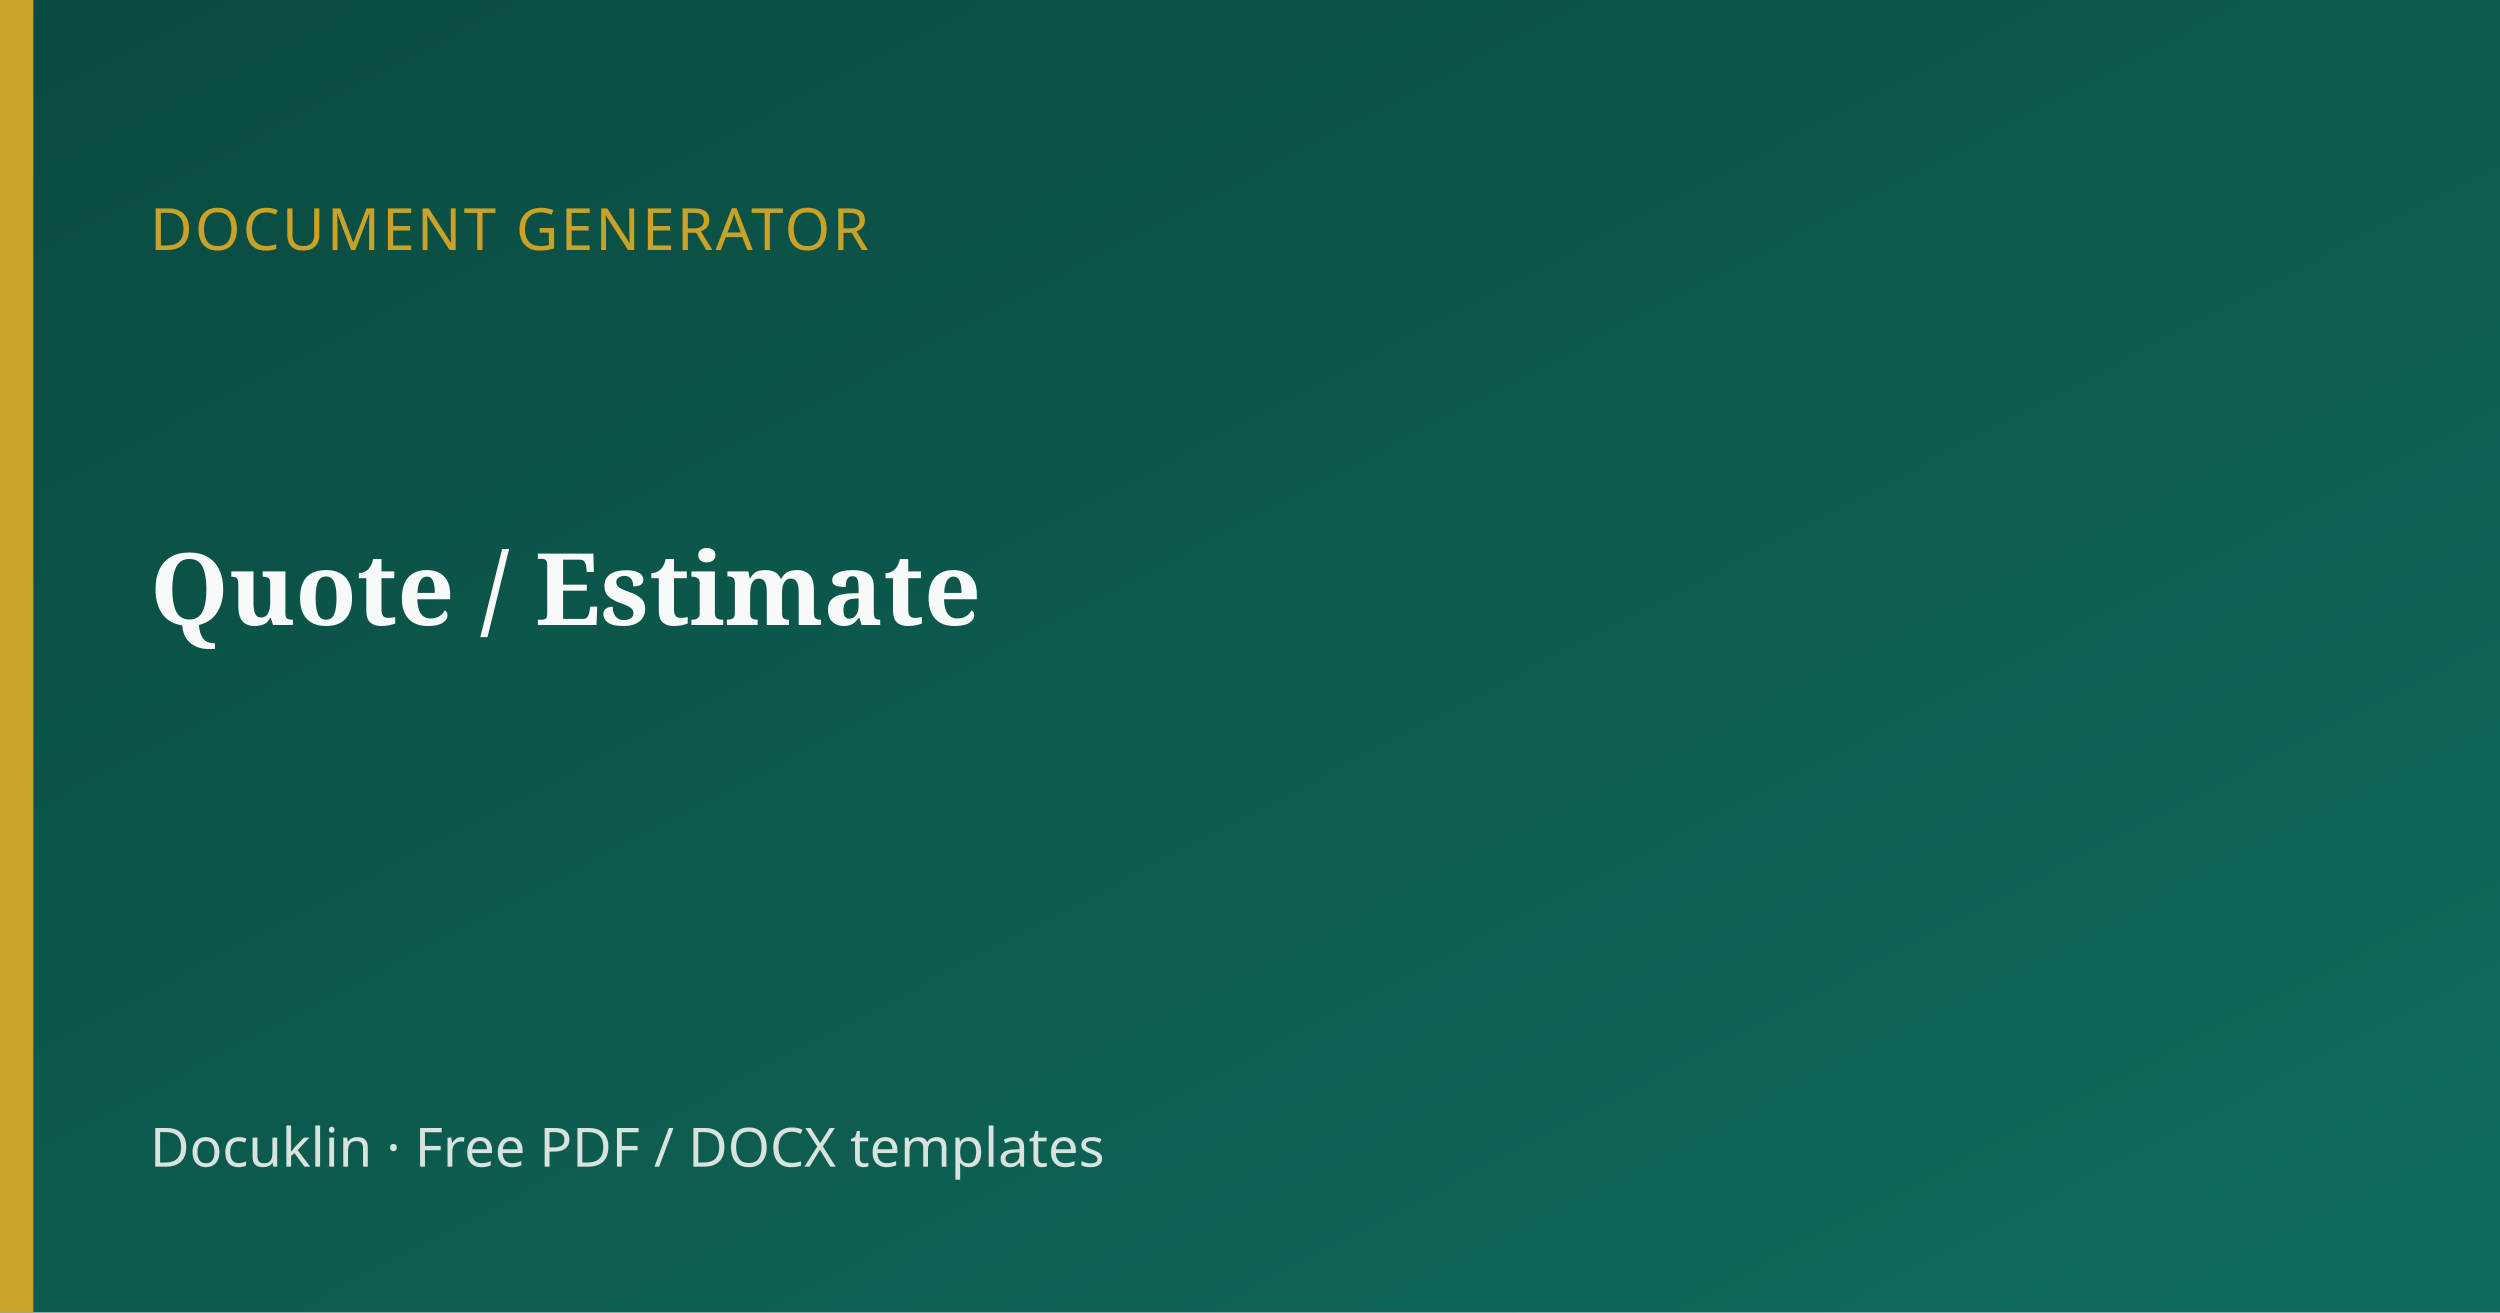
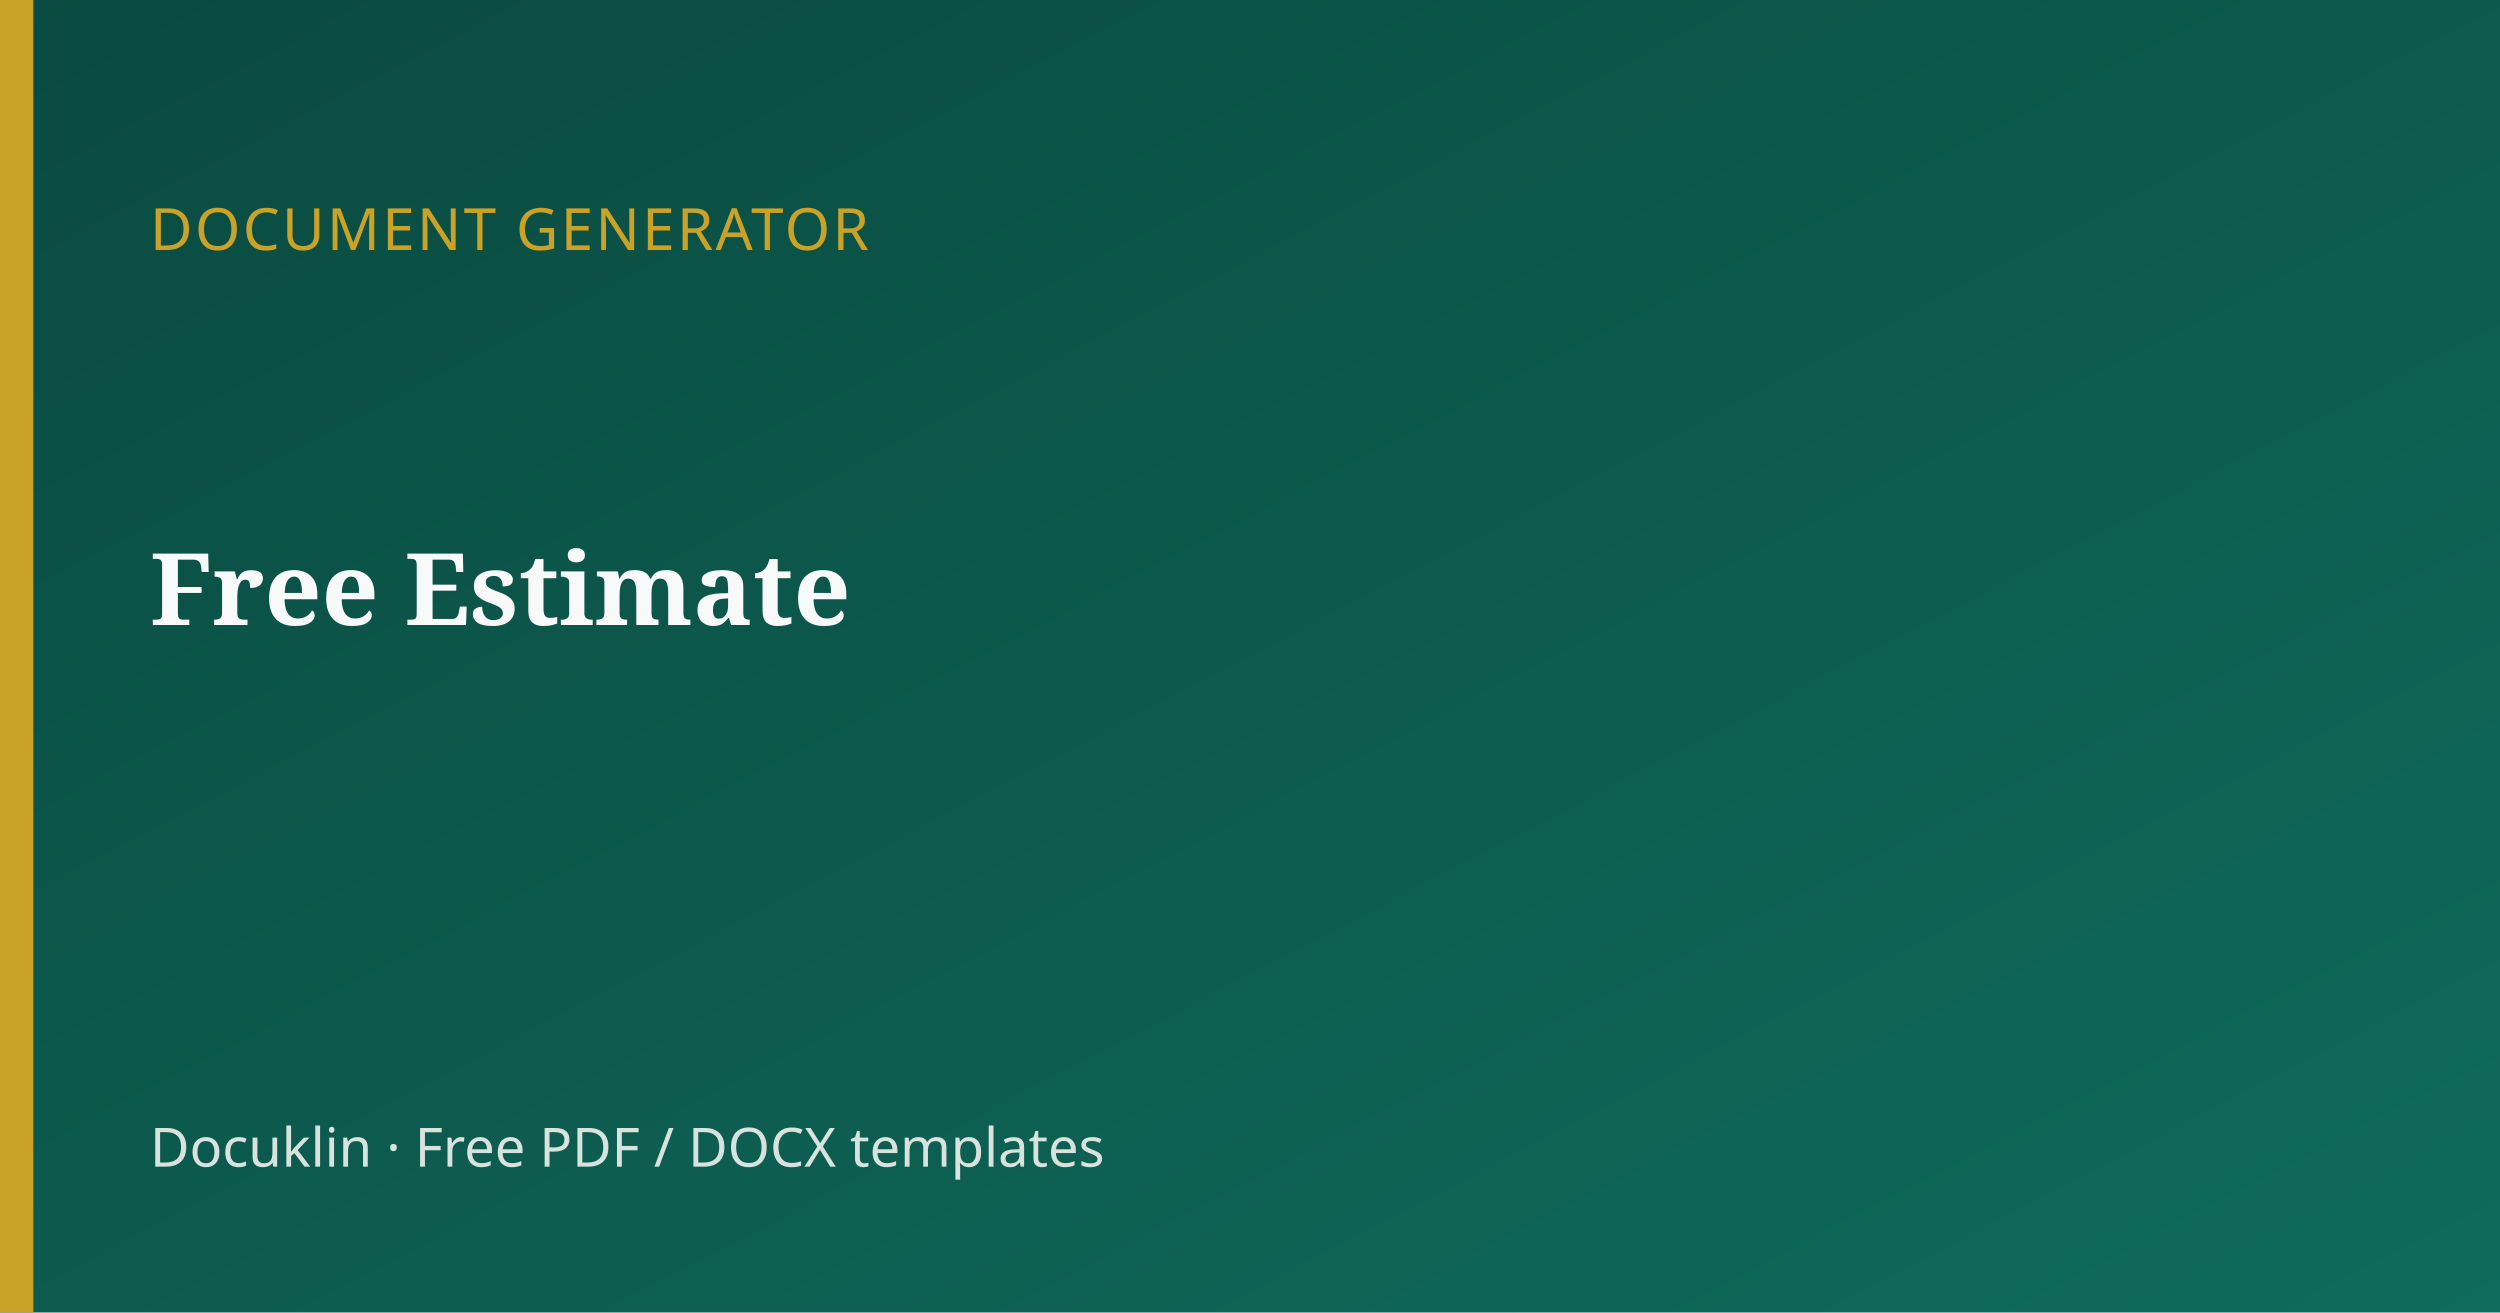
<svg xmlns="http://www.w3.org/2000/svg" width="1200" height="630" viewBox="0 0 1200 630" role="img">
  <defs>
    <linearGradient id="bg" x1="0" y1="0" x2="1" y2="1">
      <stop offset="0%" stop-color="#0a4a40" />
      <stop offset="100%" stop-color="#0f6b5c" />
    </linearGradient>
  </defs>
  <rect width="1200" height="630" fill="url(#bg)" />
  <rect x="0" y="0" width="16" height="630" fill="#c9a227" />
  <text x="72" y="120" fill="#c9a227" font-family="system-ui,sans-serif" font-size="28" letter-spacing="0.04em">DOCUMENT GENERATOR</text>
-   <text x="72" y="300" fill="#f8faf9" font-family="Georgia, serif" font-size="48" font-weight="700">Quote / Estimate</text>
+   <text x="72" y="300" fill="#f8faf9" font-family="Georgia, serif" font-size="48" font-weight="700">Free Estimate</text>
  <text x="72" y="560" fill="#d8e3de" font-family="system-ui,sans-serif" font-size="26">Docuklin · Free PDF / DOCX templates</text>
</svg>
